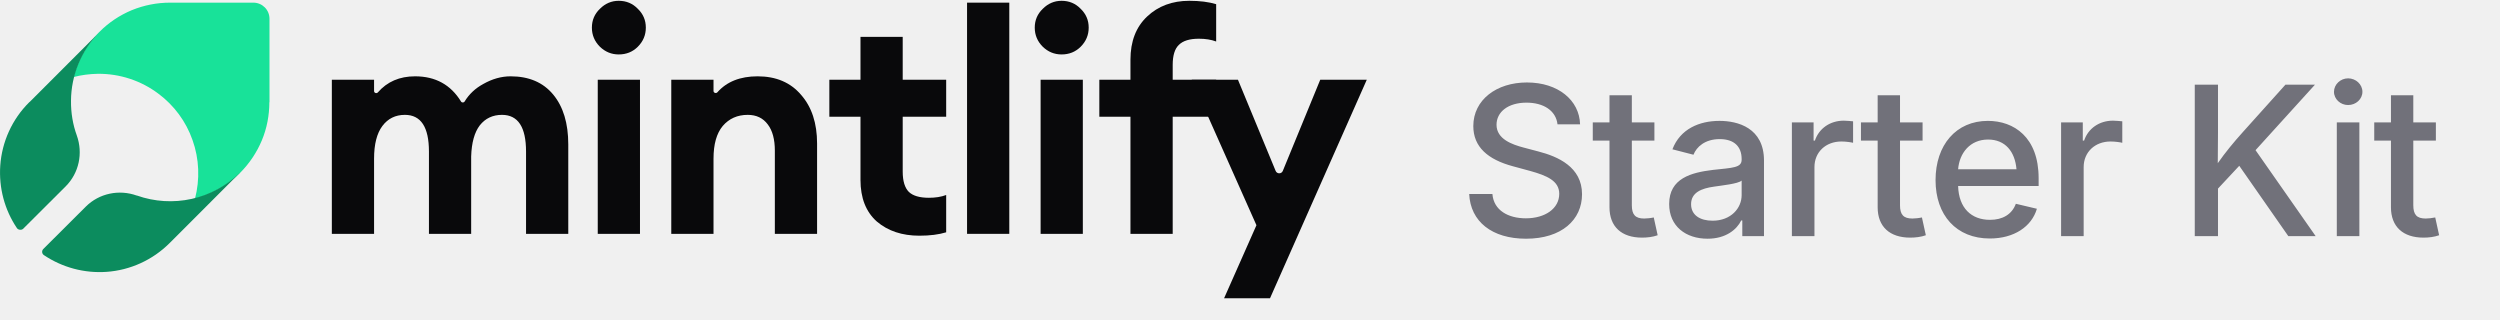
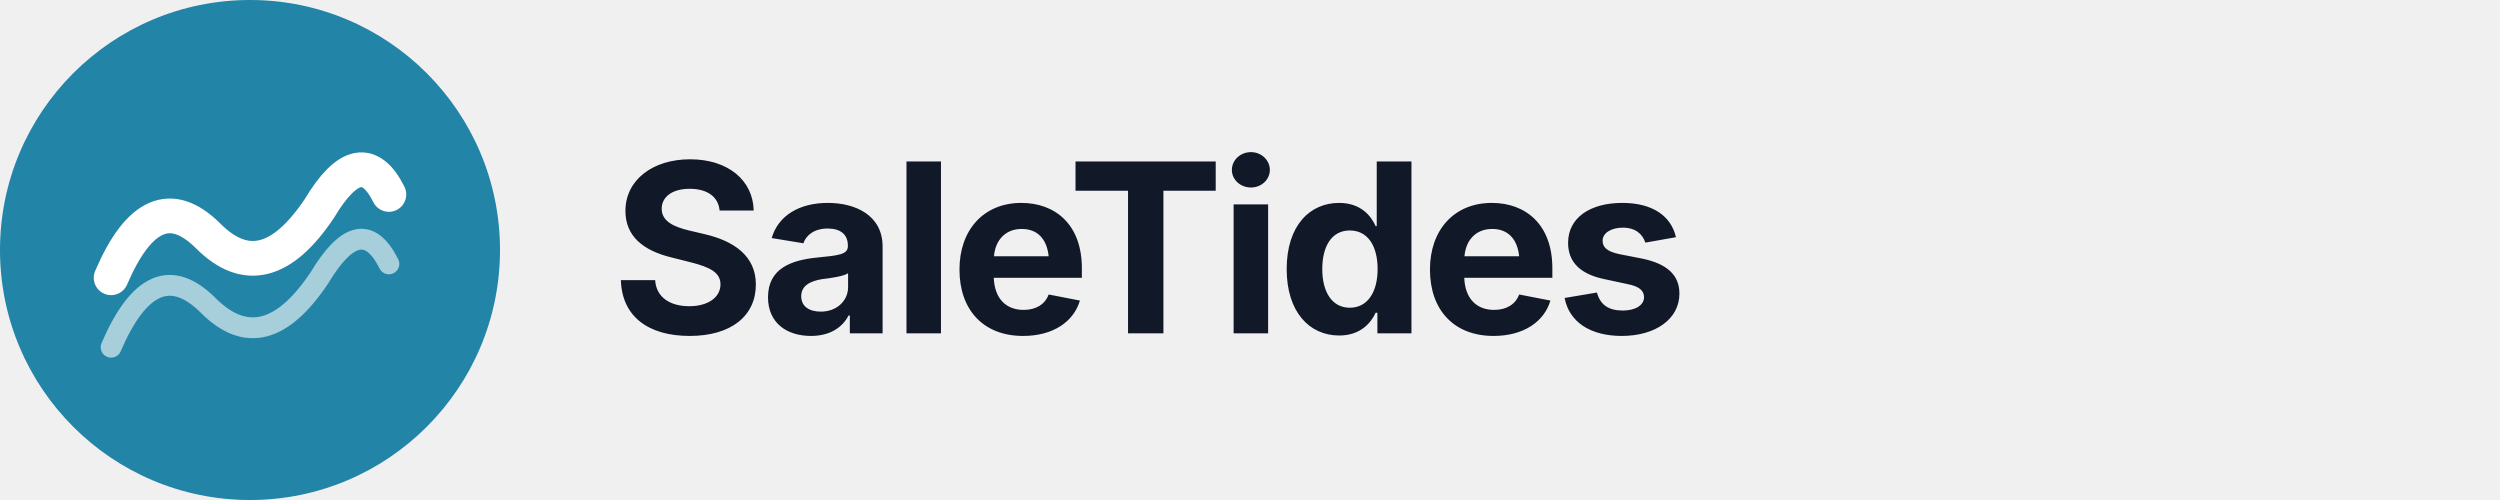
- <svg xmlns="http://www.w3.org/2000/svg" width="180" height="23" viewBox="0 0 180 23" fill="none">
-   <path d="M91.44 21.476H88.133L90.464 16.216L85.802 5.74H89.132L91.847 12.307C91.943 12.536 92.268 12.536 92.362 12.306L95.058 5.74H98.409L91.44 21.476Z" fill="#09090B" />
-   <path d="M81.393 16.837V8.403H79.152V5.74H81.393V4.297C81.393 2.98 81.792 1.944 82.592 1.19C83.391 0.435 84.404 0.058 85.633 0.058C86.387 0.058 87.031 0.139 87.564 0.302V2.988C87.208 2.854 86.794 2.788 86.32 2.788C85.655 2.788 85.174 2.936 84.878 3.232C84.582 3.513 84.434 3.994 84.434 4.674V5.74H87.564V8.403H84.434V16.837H81.393Z" fill="#09090B" />
-   <path d="M76.433 3.92C75.915 3.92 75.463 3.735 75.079 3.365C74.694 2.98 74.502 2.521 74.502 1.989C74.502 1.456 74.694 1.005 75.079 0.635C75.463 0.25 75.915 0.058 76.433 0.058C76.98 0.058 77.438 0.25 77.809 0.635C78.193 1.005 78.386 1.456 78.386 1.989C78.386 2.521 78.193 2.98 77.809 3.365C77.438 3.735 76.98 3.92 76.433 3.92ZM74.924 16.837V5.74H77.964V16.837H74.924Z" fill="#09090B" />
-   <path d="M69.628 16.837V0.191H72.669V16.837H69.628Z" fill="#09090B" />
-   <path d="M66.194 16.97C64.951 16.97 63.93 16.63 63.131 15.949C62.347 15.254 61.955 14.255 61.955 12.953V8.403H59.713V5.74H61.955V2.655H64.995V5.74H68.125V8.403H64.995V12.354C64.995 13.034 65.143 13.523 65.439 13.819C65.735 14.1 66.216 14.24 66.882 14.24C67.355 14.24 67.769 14.174 68.125 14.04V16.726C67.592 16.889 66.948 16.97 66.194 16.97Z" fill="#09090B" />
-   <path d="M48.332 16.837V5.74H51.373V6.551C51.373 6.688 51.559 6.748 51.65 6.646C52.328 5.879 53.293 5.495 54.546 5.495C55.878 5.495 56.921 5.939 57.676 6.827C58.445 7.7 58.83 8.869 58.83 10.334V16.837H55.789V10.844C55.789 10.03 55.619 9.402 55.279 8.958C54.939 8.499 54.458 8.27 53.836 8.27C53.096 8.27 52.497 8.536 52.038 9.069C51.594 9.601 51.373 10.386 51.373 11.421V16.837H48.332Z" fill="#09090B" />
-   <path d="M44.547 3.92C44.029 3.92 43.578 3.735 43.193 3.365C42.809 2.98 42.616 2.521 42.616 1.989C42.616 1.456 42.809 1.005 43.193 0.635C43.578 0.25 44.029 0.058 44.547 0.058C45.095 0.058 45.553 0.25 45.923 0.635C46.308 1.005 46.5 1.456 46.5 1.989C46.5 2.521 46.308 2.98 45.923 3.365C45.553 3.735 45.095 3.92 44.547 3.92ZM43.038 16.837V5.74H46.079V16.837H43.038Z" fill="#09090B" />
-   <path d="M37.875 16.837V10.911C37.875 9.15 37.298 8.27 36.144 8.27C35.478 8.27 34.945 8.521 34.546 9.024C34.161 9.527 33.954 10.275 33.924 11.266V16.837H30.884V10.911C30.884 9.15 30.306 8.27 29.152 8.27C28.472 8.27 27.932 8.536 27.532 9.069C27.133 9.601 26.933 10.386 26.933 11.421V16.837H23.892V5.74H26.933V6.559C26.933 6.695 27.116 6.755 27.206 6.652C27.878 5.881 28.771 5.495 29.885 5.495C31.349 5.495 32.452 6.1 33.193 7.309C33.252 7.404 33.395 7.403 33.454 7.307C33.774 6.78 34.219 6.361 34.79 6.05C35.441 5.68 36.099 5.495 36.765 5.495C38.082 5.495 39.103 5.932 39.828 6.805C40.553 7.678 40.916 8.876 40.916 10.4V16.837H37.875Z" fill="#09090B" />
-   <path d="M19.403 7.362V1.35C19.403 0.705 18.879 0.191 18.244 0.191H12.235C11.291 0.191 10.357 0.378 9.487 0.733C8.618 1.098 7.824 1.621 7.16 2.295L7.114 2.341C6.235 3.23 5.609 4.333 5.291 5.548C5.861 5.399 6.45 5.324 7.039 5.314C8.609 5.296 10.151 5.801 11.403 6.745C12.534 7.586 13.394 8.746 13.861 10.083C14.347 11.438 14.403 12.916 14.039 14.309C15.244 13.991 16.356 13.364 17.244 12.486L17.291 12.439C17.954 11.775 18.487 10.98 18.851 10.111C19.216 9.241 19.393 8.306 19.393 7.362H19.403Z" fill="#18E299" />
-   <path d="M5.112 7.26C5.121 5.416 5.857 3.646 7.151 2.324L2.151 7.326C2.133 7.344 2.114 7.354 2.095 7.372C0.876 8.583 0.14 10.204 0.019 11.918C-0.092 13.52 0.327 15.103 1.22 16.426C1.306 16.552 1.537 16.593 1.667 16.472L4.73 13.417C5.689 12.458 5.987 11.033 5.531 9.757C5.242 8.965 5.103 8.117 5.112 7.26Z" fill="#0C8C5E" />
-   <path d="M17.262 12.44C16.303 13.38 15.102 14.032 13.799 14.321C12.486 14.61 11.127 14.526 9.861 14.079C9.861 14.079 9.851 14.079 9.842 14.079C8.567 13.622 7.142 13.921 6.183 14.871L3.12 17.926C2.99 18.056 3.009 18.27 3.167 18.373C4.489 19.258 6.072 19.686 7.673 19.574C9.386 19.453 10.997 18.717 12.216 17.497L12.263 17.451L17.262 12.449V12.44Z" fill="#0C8C5E" />
-   <text x="105" y="17" font-family="Inter, ui-sans-serif, system-ui, -apple-system, sans-serif" font-size="15" font-weight="500" fill="#71717A" letter-spacing="-0.01em">Starter Kit</text>
+ <svg xmlns="http://www.w3.org/2000/svg" viewBox="0 0 180 36" fill="none">
+   <circle cx="18" cy="18" r="18" fill="#2284A6" />
+   <path d="M8 20 Q11 13 15 17 Q19 21 23 15 Q26 10 28 14" stroke="white" stroke-width="2.5" stroke-linecap="round" fill="none" />
+   <path d="M8 25 Q11 18 15 22 Q19 26 23 20 Q26 15 28 19" stroke="white" stroke-width="1.5" stroke-linecap="round" fill="none" opacity="0.6" />
+   <text x="44" y="24" font-family="system-ui,-apple-system,sans-serif" font-size="17" font-weight="700" fill="#111827" letter-spacing="-0.4">SaleTides</text>
</svg>
